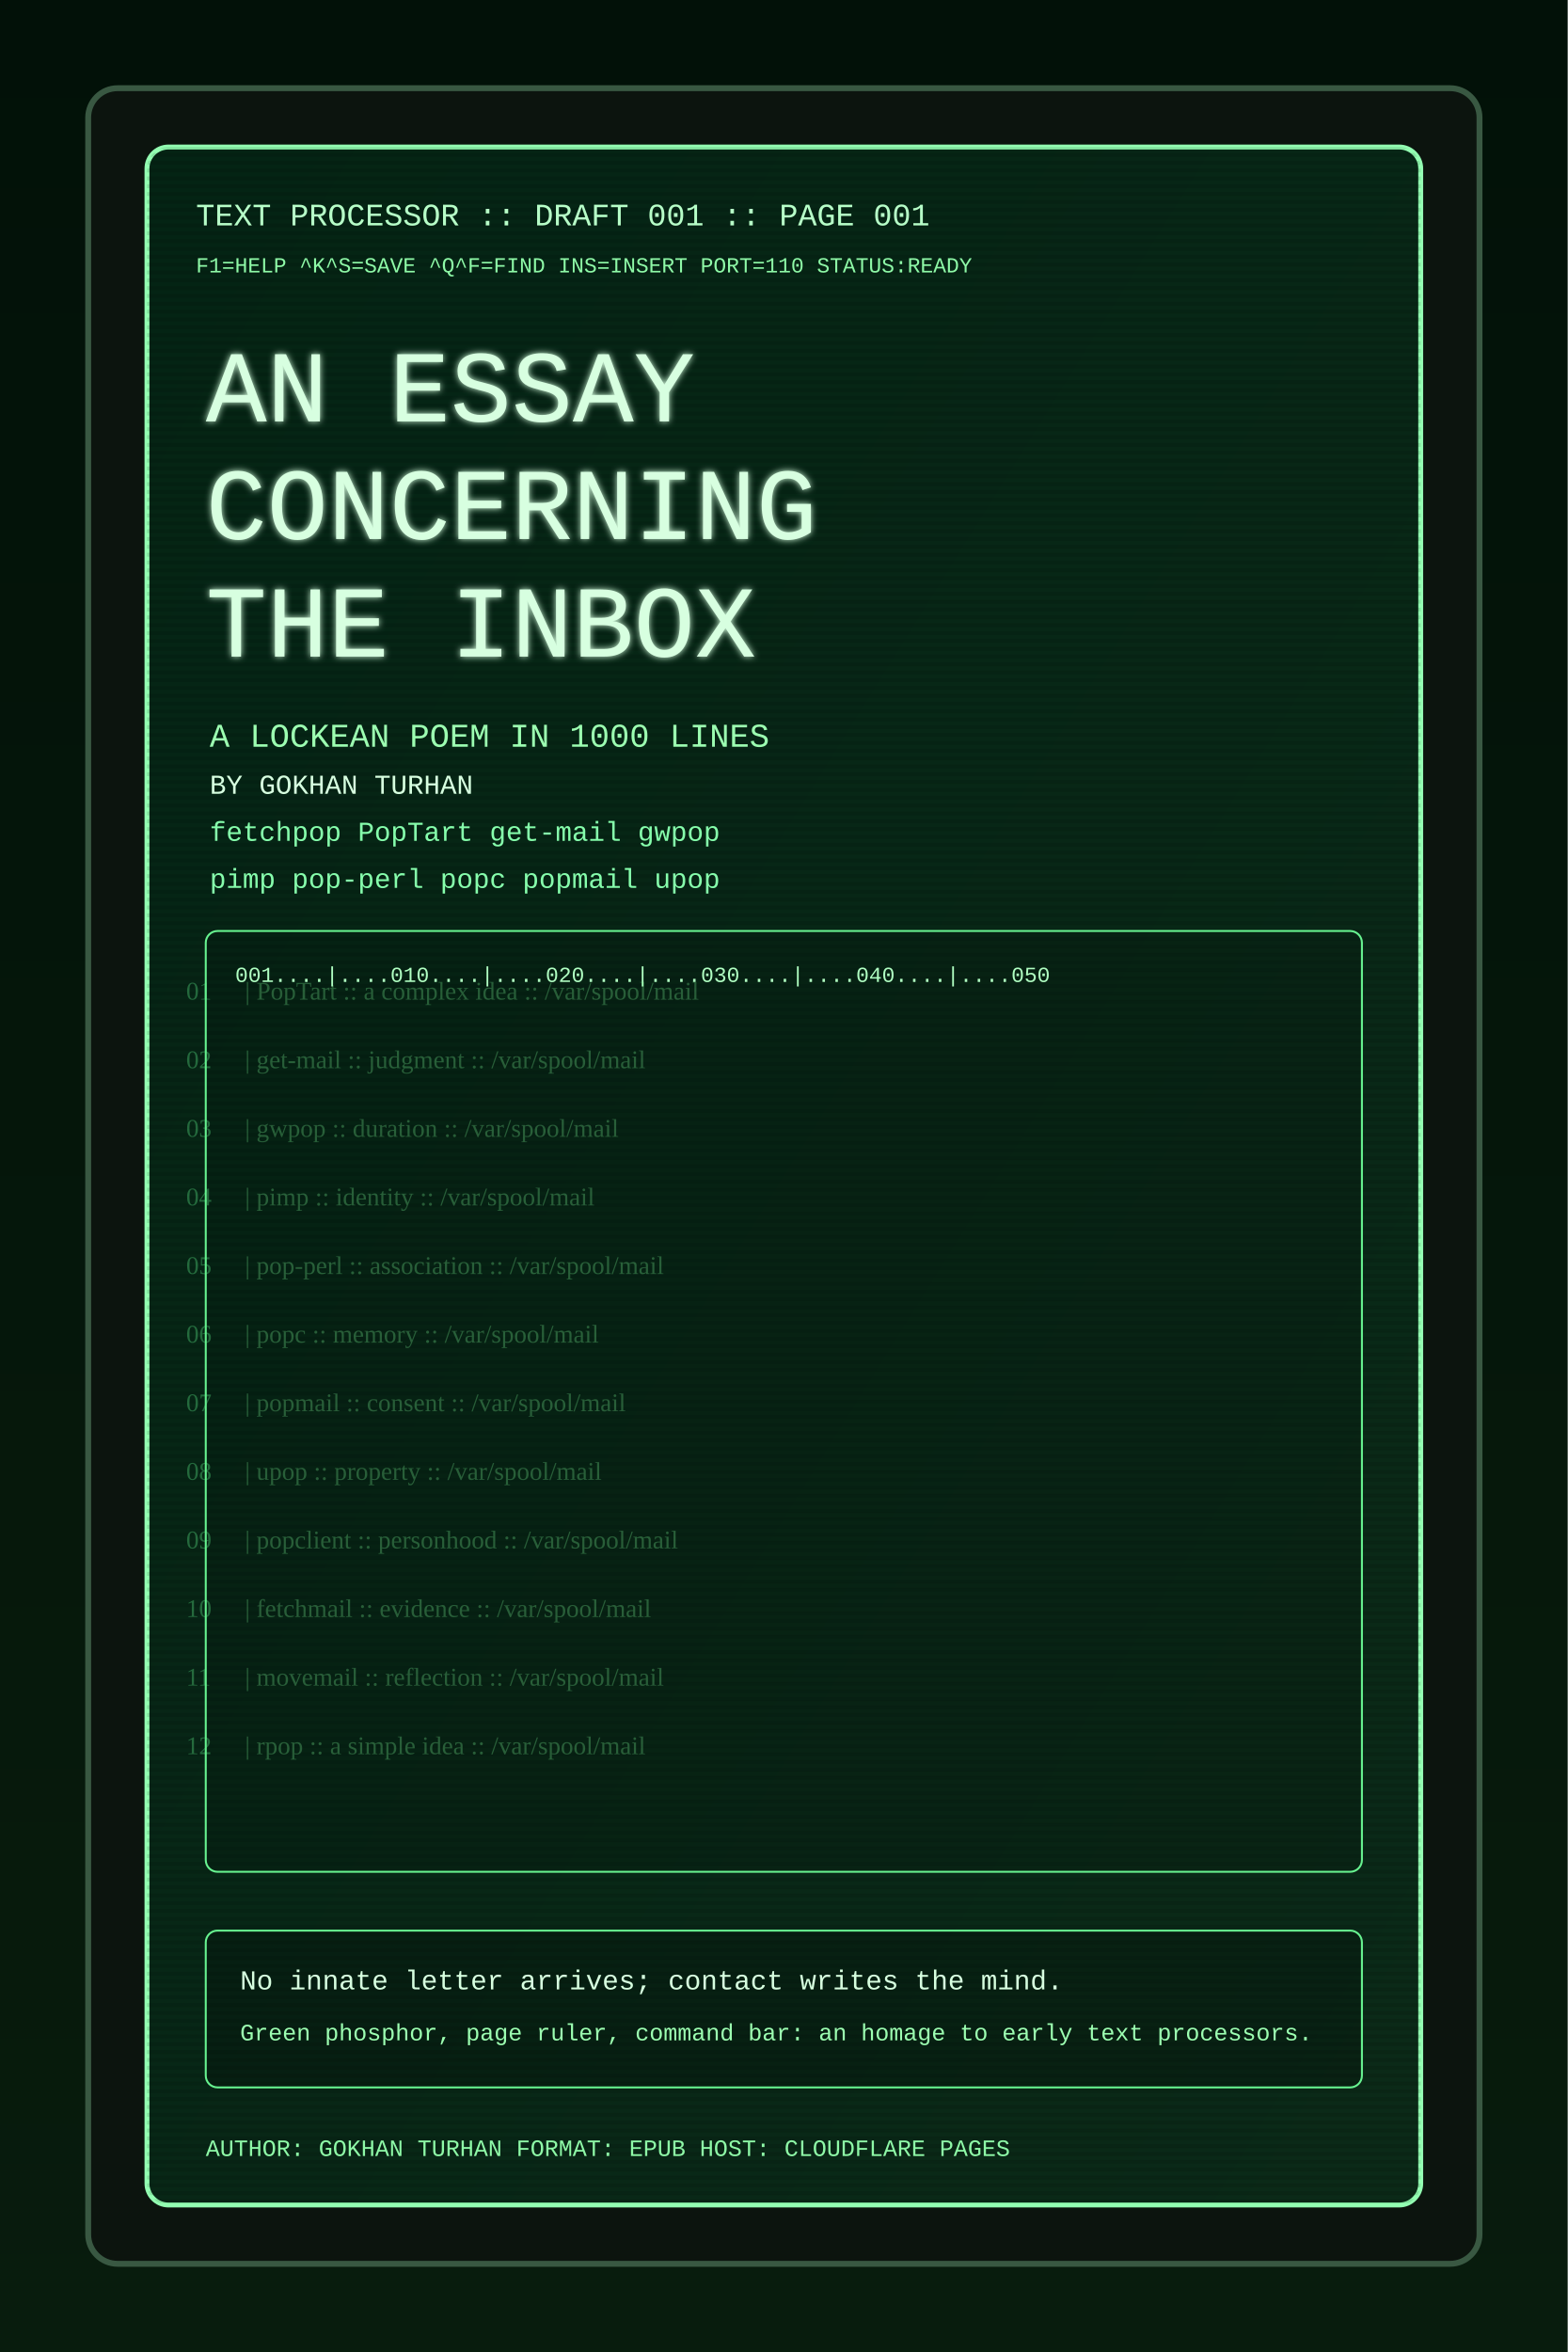
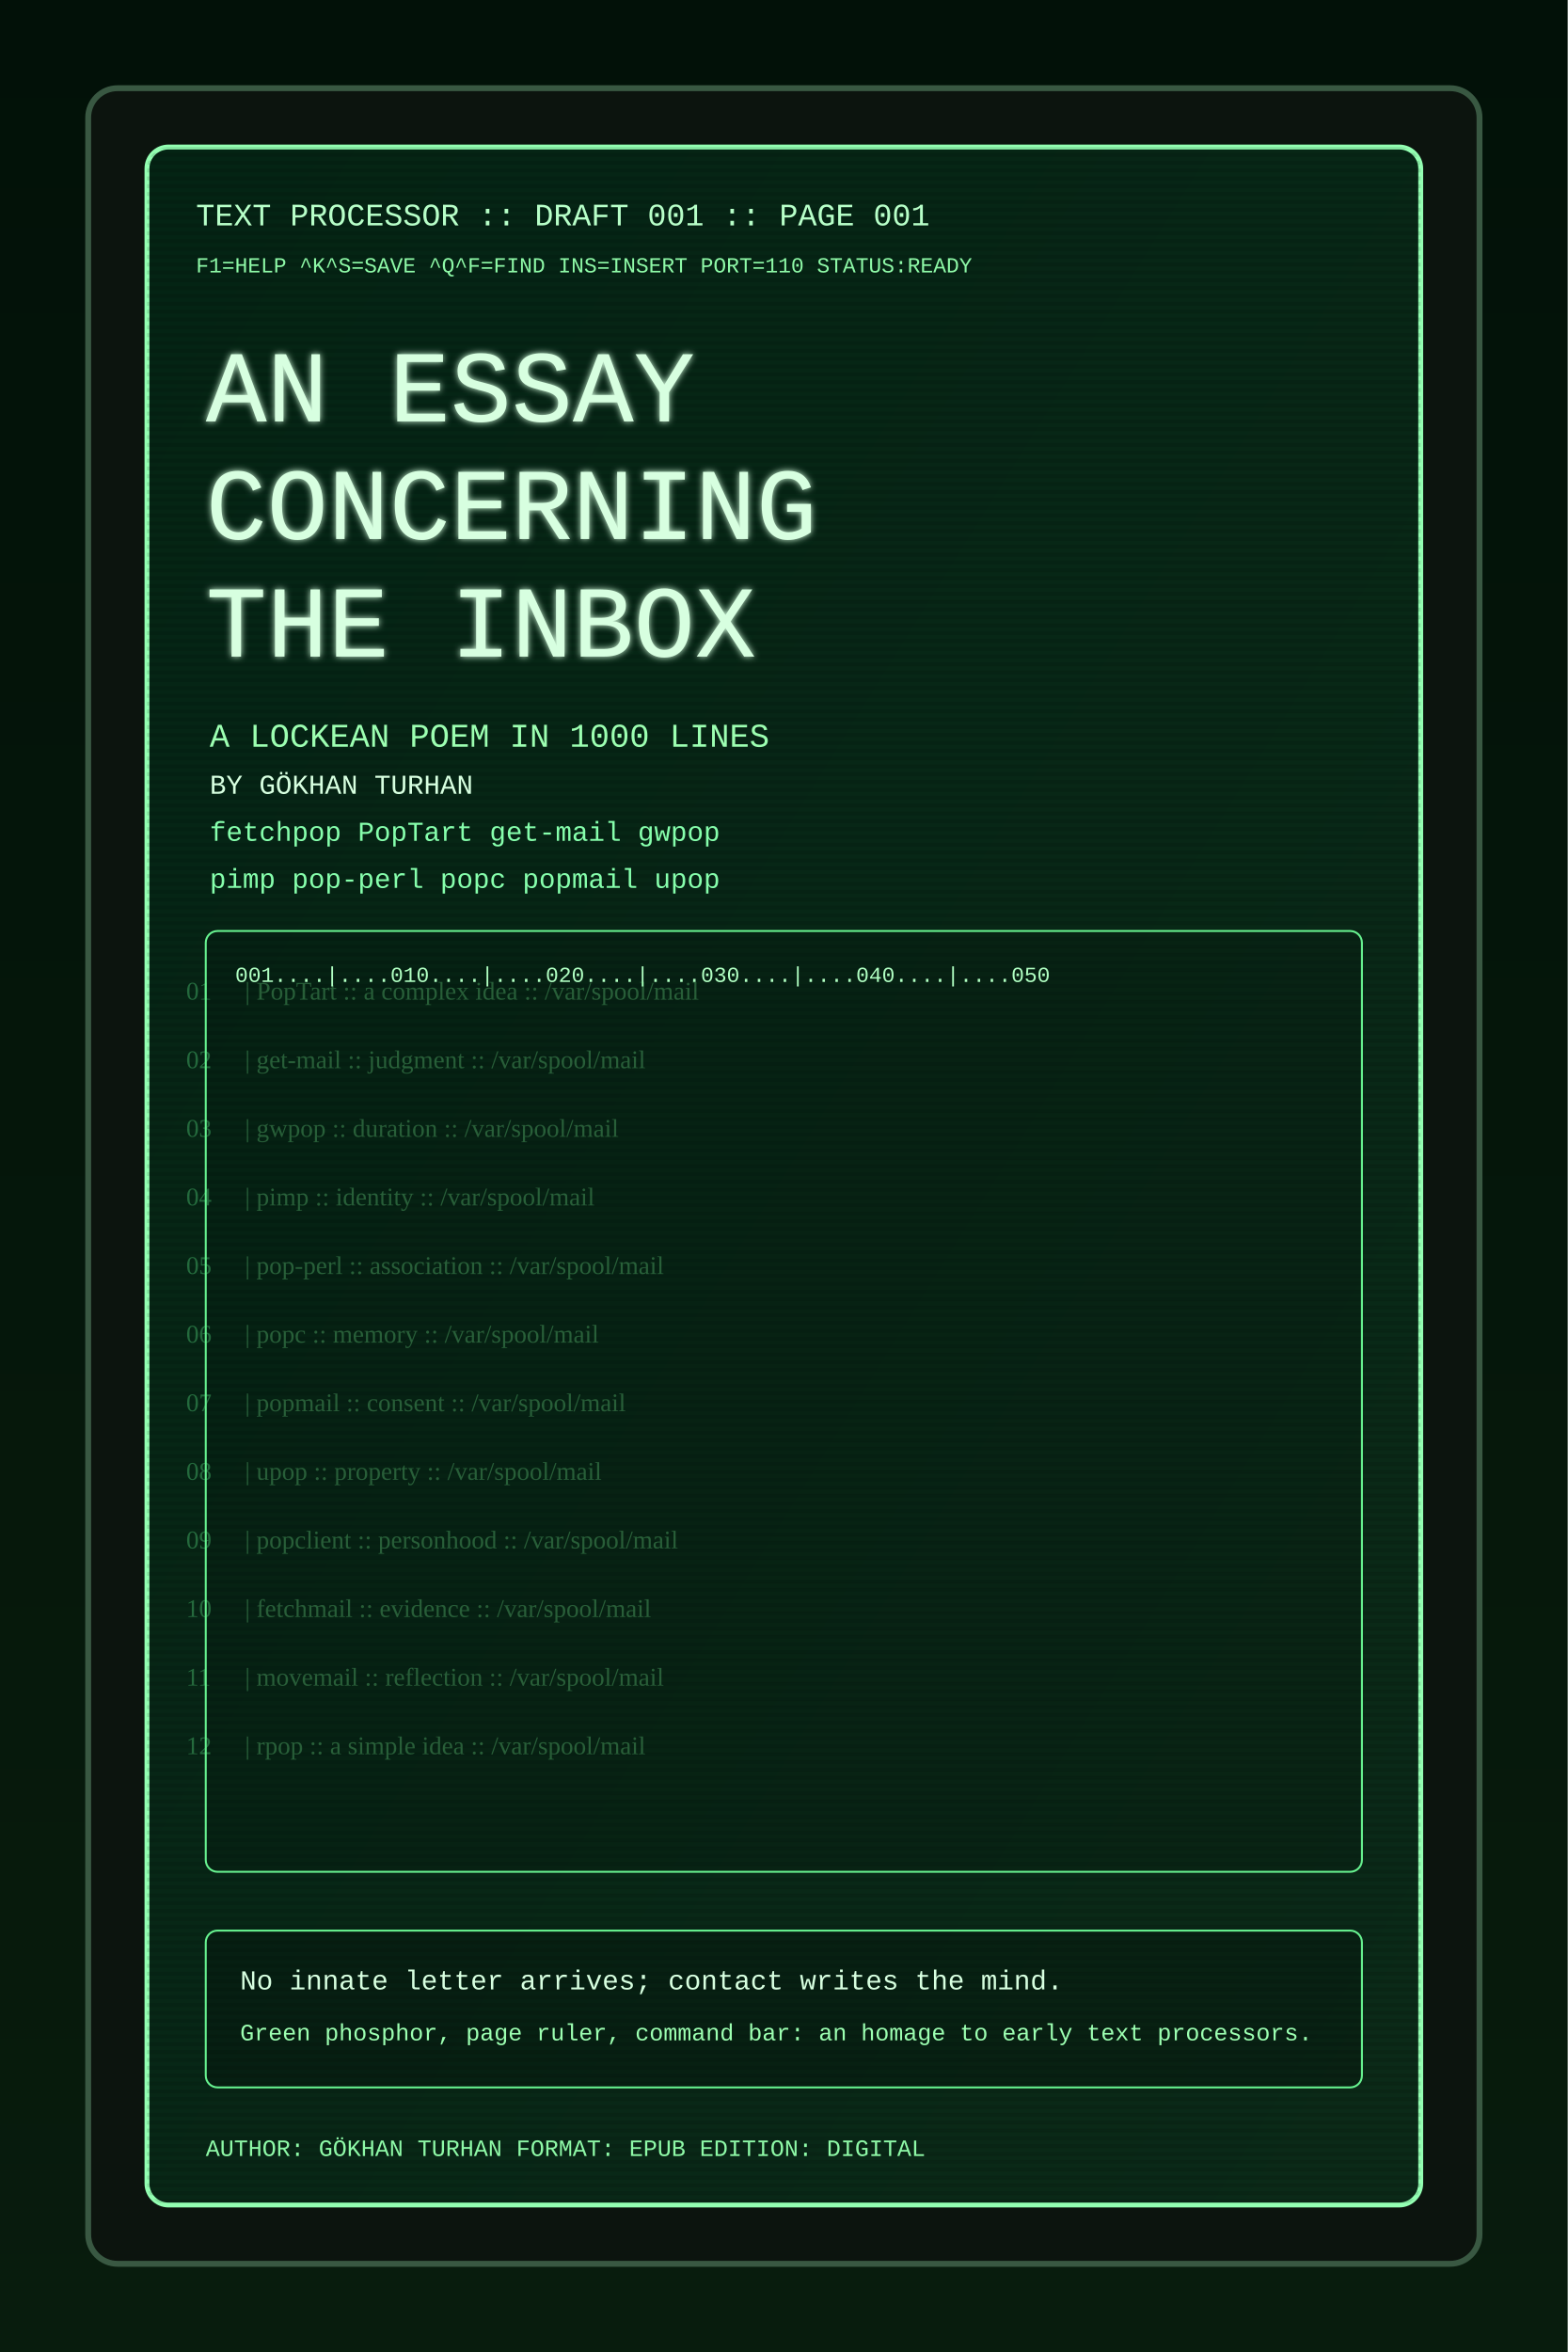
<svg xmlns="http://www.w3.org/2000/svg" width="1600" height="2400" viewBox="0 0 1600 2400">
  <defs>
    <linearGradient id="bg" x1="0" y1="0" x2="0" y2="1">
      <stop offset="0%" stop-color="#021108" />
      <stop offset="100%" stop-color="#081c0d" />
    </linearGradient>
    <linearGradient id="screen" x1="0" y1="0" x2="1" y2="1">
      <stop offset="0%" stop-color="#042414" />
      <stop offset="100%" stop-color="#0b2a18" />
    </linearGradient>
    <pattern id="scanlines" width="8" height="8" patternUnits="userSpaceOnUse">
      <rect width="8" height="4" fill="rgba(0,0,0,0.0)" />
      <rect y="4" width="8" height="4" fill="rgba(0,0,0,0.15)" />
    </pattern>
    <filter id="glow">
      <feGaussianBlur stdDeviation="3.5" result="blur" />
      <feMerge>
        <feMergeNode in="blur" />
        <feMergeNode in="SourceGraphic" />
      </feMerge>
    </filter>
  </defs>
  <rect width="1600" height="2400" fill="url(#bg)" />
  <rect x="90" y="90" width="1420" height="2220" rx="30" fill="#0c140e" stroke="#395842" stroke-width="6" />
  <rect x="150" y="150" width="1300" height="2100" rx="22" fill="url(#screen)" stroke="#93ffb2" stroke-width="5" />
  <rect x="150" y="150" width="1300" height="2100" rx="22" fill="url(#scanlines)" opacity="0.7" />
  <text x="200" y="230" fill="#b7ffc8" font-family="Courier New, monospace" font-size="32">TEXT PROCESSOR :: DRAFT 001 :: PAGE 001</text>
  <text x="200" y="278" fill="#8ef9a7" font-family="Courier New, monospace" font-size="22">F1=HELP   ^K^S=SAVE   ^Q^F=FIND   INS=INSERT   PORT=110   STATUS:READY</text>
  <text x="210" y="430" fill="#d7ffe0" font-family="Courier New, monospace" font-size="104" filter="url(#glow)">AN ESSAY</text>
  <text x="210" y="550" fill="#d7ffe0" font-family="Courier New, monospace" font-size="104" filter="url(#glow)">CONCERNING</text>
  <text x="210" y="670" fill="#d7ffe0" font-family="Courier New, monospace" font-size="104" filter="url(#glow)">THE INBOX</text>
  <text x="214" y="762" fill="#9cffb1" font-family="Courier New, monospace" font-size="34">A LOCKEAN POEM IN 1000 LINES</text>
-   <text x="214" y="810" fill="#d7ffe0" font-family="Courier New, monospace" font-size="28">BY GOKHAN TURHAN</text>
+   <text x="214" y="810" fill="#d7ffe0" font-family="Courier New, monospace" font-size="28">BY GÖKHAN TURHAN</text>
  <text x="214" y="858" fill="#86ffac" font-family="Courier New, monospace" font-size="28">fetchpop   PopTart   get-mail   gwpop</text>
  <text x="214" y="906" fill="#86ffac" font-family="Courier New, monospace" font-size="28">pimp   pop-perl   popc   popmail   upop</text>
  <rect x="210" y="950" width="1180" height="960" rx="12" fill="rgba(0,0,0,0.12)" stroke="#67f390" stroke-width="2" />
  <text x="240" y="1002" fill="#b0ffc2" font-family="Courier New, monospace" font-size="22">001....|....010....|....020....|....030....|....040....|....050</text>
  <text x="190" y="1020" fill="#5ef18b" font-size="26" opacity="0.34">01</text>
  <text x="250" y="1020" fill="#80ff9b" font-size="26" opacity="0.28">| PopTart :: a complex idea :: /var/spool/mail</text>
  <text x="190" y="1090" fill="#5ef18b" font-size="26" opacity="0.34">02</text>
  <text x="250" y="1090" fill="#80ff9b" font-size="26" opacity="0.28">| get-mail :: judgment :: /var/spool/mail</text>
  <text x="190" y="1160" fill="#5ef18b" font-size="26" opacity="0.34">03</text>
  <text x="250" y="1160" fill="#80ff9b" font-size="26" opacity="0.28">| gwpop :: duration :: /var/spool/mail</text>
  <text x="190" y="1230" fill="#5ef18b" font-size="26" opacity="0.34">04</text>
  <text x="250" y="1230" fill="#80ff9b" font-size="26" opacity="0.28">| pimp :: identity :: /var/spool/mail</text>
  <text x="190" y="1300" fill="#5ef18b" font-size="26" opacity="0.34">05</text>
  <text x="250" y="1300" fill="#80ff9b" font-size="26" opacity="0.28">| pop-perl :: association :: /var/spool/mail</text>
  <text x="190" y="1370" fill="#5ef18b" font-size="26" opacity="0.34">06</text>
  <text x="250" y="1370" fill="#80ff9b" font-size="26" opacity="0.28">| popc :: memory :: /var/spool/mail</text>
  <text x="190" y="1440" fill="#5ef18b" font-size="26" opacity="0.34">07</text>
  <text x="250" y="1440" fill="#80ff9b" font-size="26" opacity="0.28">| popmail :: consent :: /var/spool/mail</text>
  <text x="190" y="1510" fill="#5ef18b" font-size="26" opacity="0.34">08</text>
  <text x="250" y="1510" fill="#80ff9b" font-size="26" opacity="0.28">| upop :: property :: /var/spool/mail</text>
  <text x="190" y="1580" fill="#5ef18b" font-size="26" opacity="0.34">09</text>
  <text x="250" y="1580" fill="#80ff9b" font-size="26" opacity="0.28">| popclient :: personhood :: /var/spool/mail</text>
  <text x="190" y="1650" fill="#5ef18b" font-size="26" opacity="0.34">10</text>
  <text x="250" y="1650" fill="#80ff9b" font-size="26" opacity="0.28">| fetchmail :: evidence :: /var/spool/mail</text>
  <text x="190" y="1720" fill="#5ef18b" font-size="26" opacity="0.34">11</text>
  <text x="250" y="1720" fill="#80ff9b" font-size="26" opacity="0.28">| movemail :: reflection :: /var/spool/mail</text>
  <text x="190" y="1790" fill="#5ef18b" font-size="26" opacity="0.34">12</text>
  <text x="250" y="1790" fill="#80ff9b" font-size="26" opacity="0.28">| rpop :: a simple idea :: /var/spool/mail</text>
  <rect x="210" y="1970" width="1180" height="160" rx="12" fill="rgba(0,0,0,0.20)" stroke="#67f390" stroke-width="2" />
  <text x="245" y="2030" fill="#d7ffe0" font-family="Courier New, monospace" font-size="28">No innate letter arrives; contact writes the mind.</text>
  <text x="245" y="2082" fill="#9cffb1" font-family="Courier New, monospace" font-size="24">Green phosphor, page ruler, command bar: an homage to early text processors.</text>
-   <text x="210" y="2200" fill="#8ef9a7" font-family="Courier New, monospace" font-size="24">AUTHOR: GOKHAN TURHAN   FORMAT: EPUB   HOST: CLOUDFLARE PAGES</text>
+   <text x="210" y="2200" fill="#8ef9a7" font-family="Courier New, monospace" font-size="24">AUTHOR: GÖKHAN TURHAN   FORMAT: EPUB   EDITION: DIGITAL</text>
</svg>
